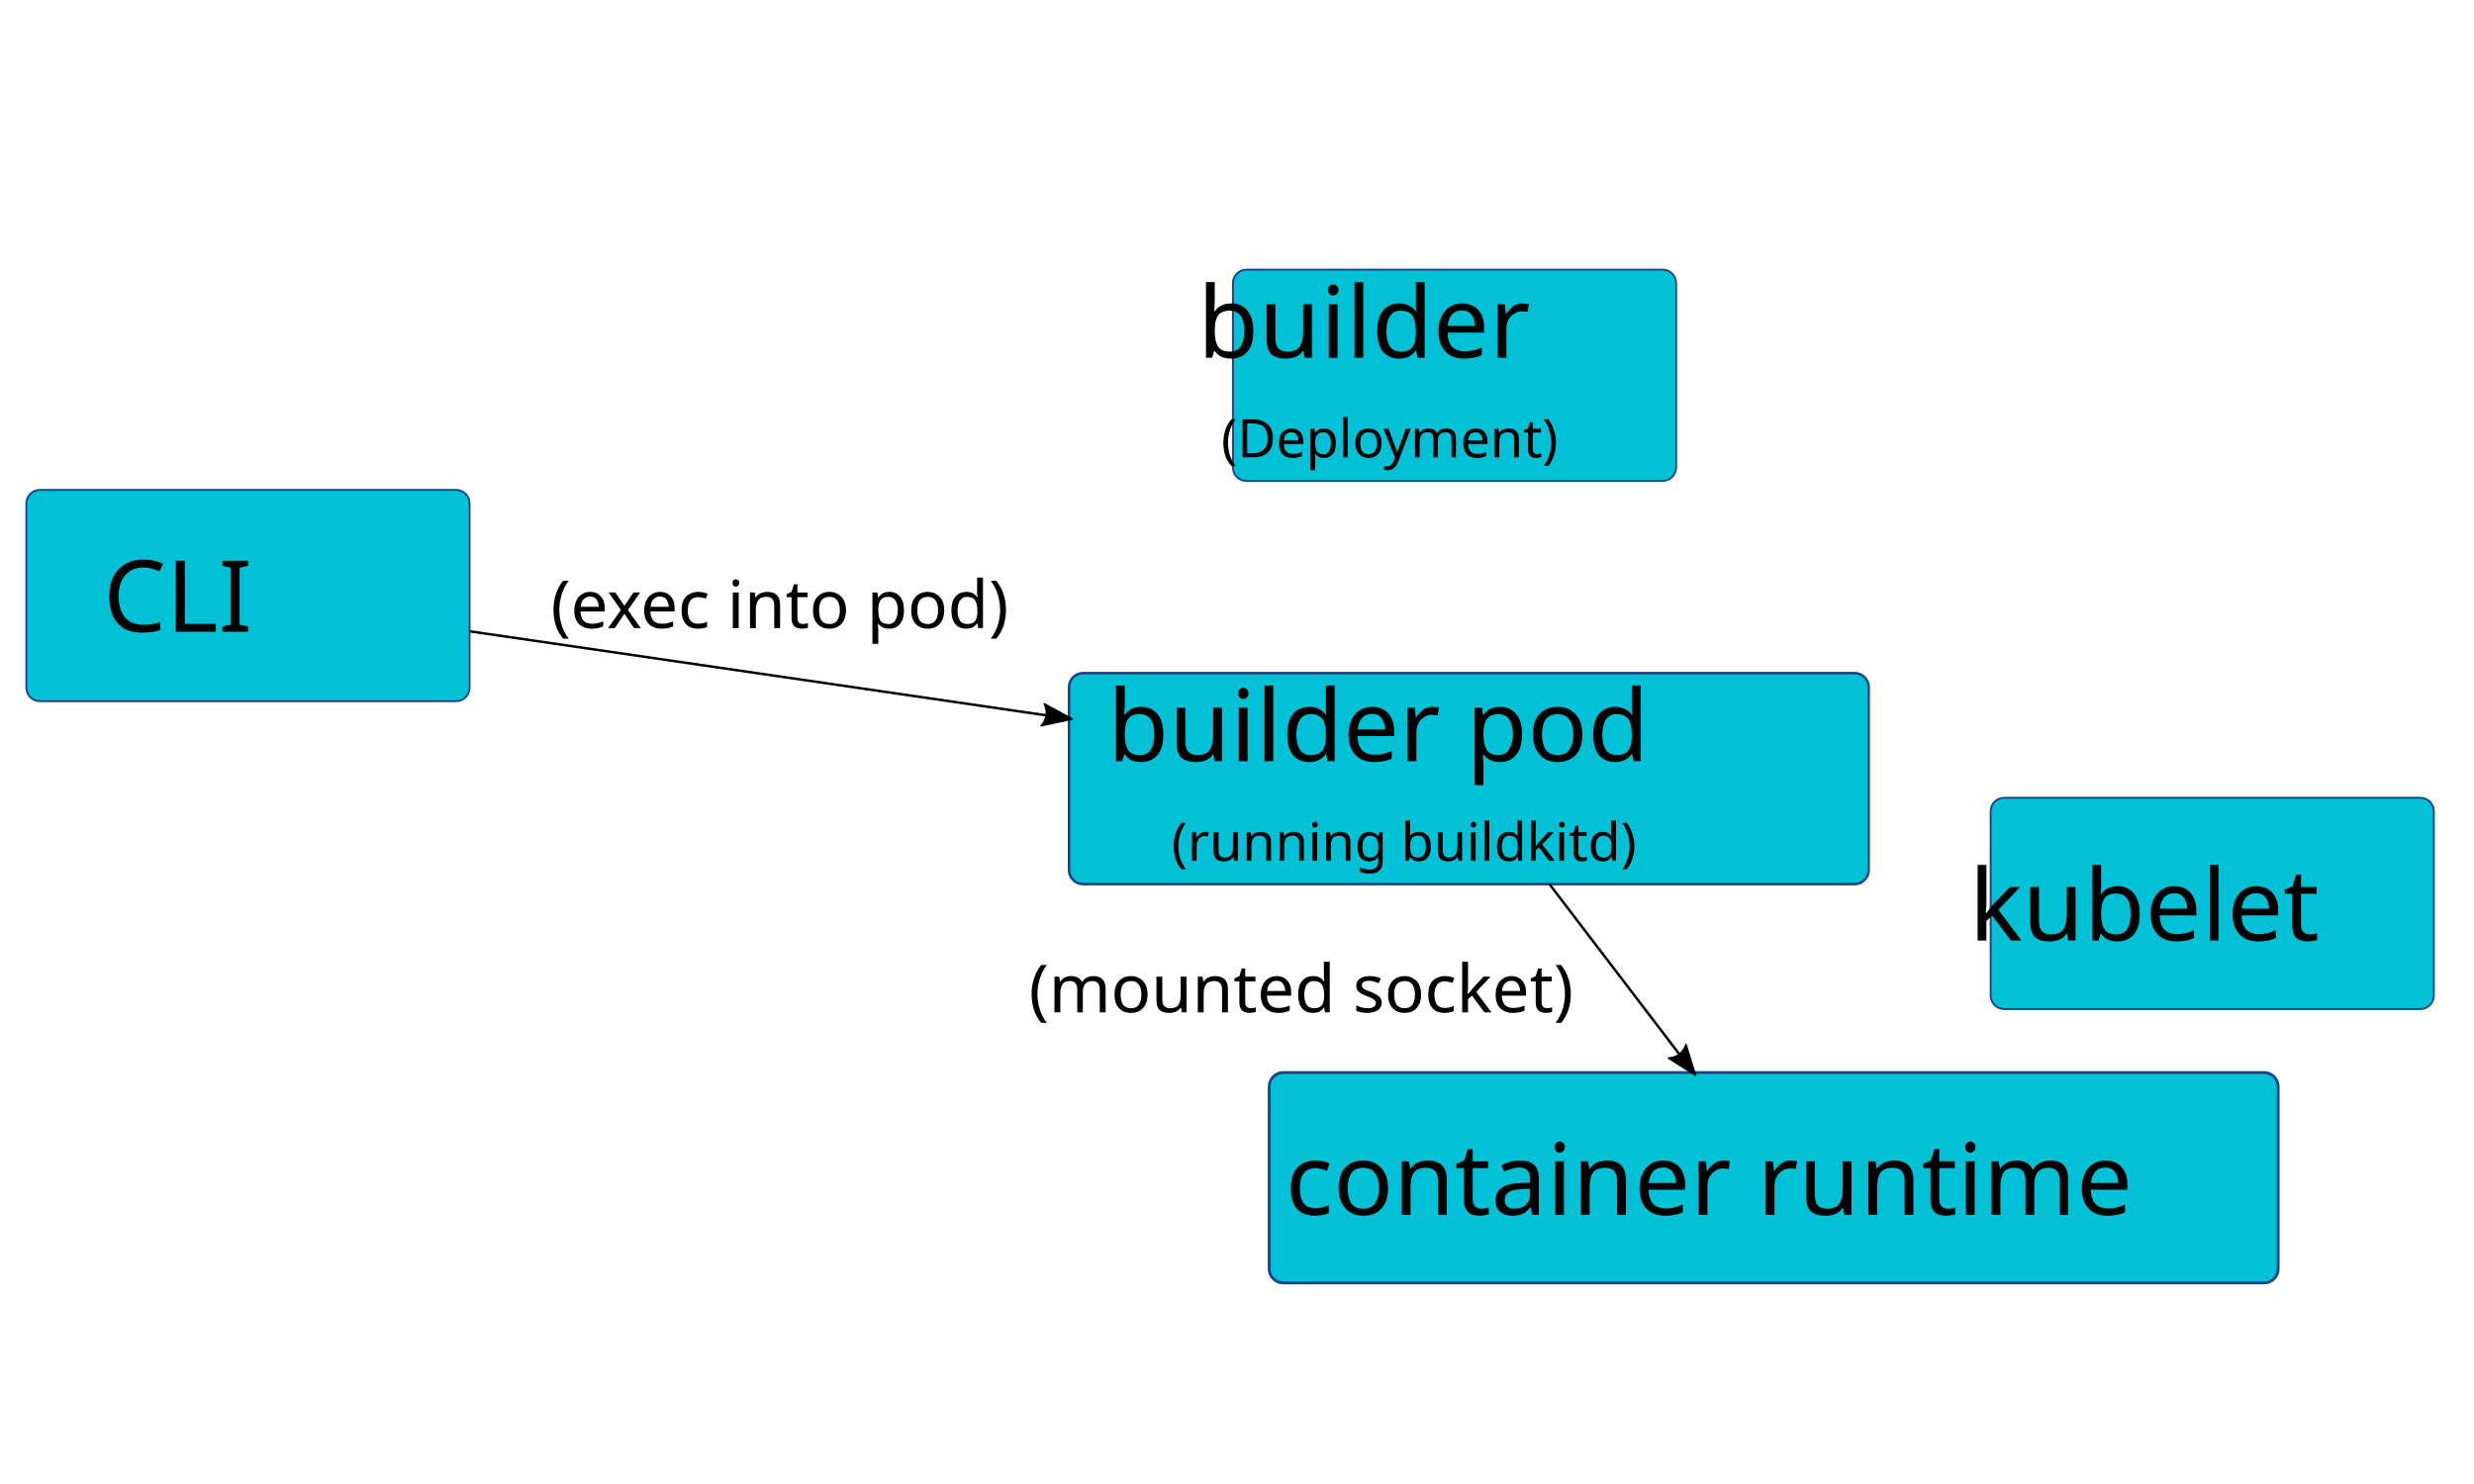
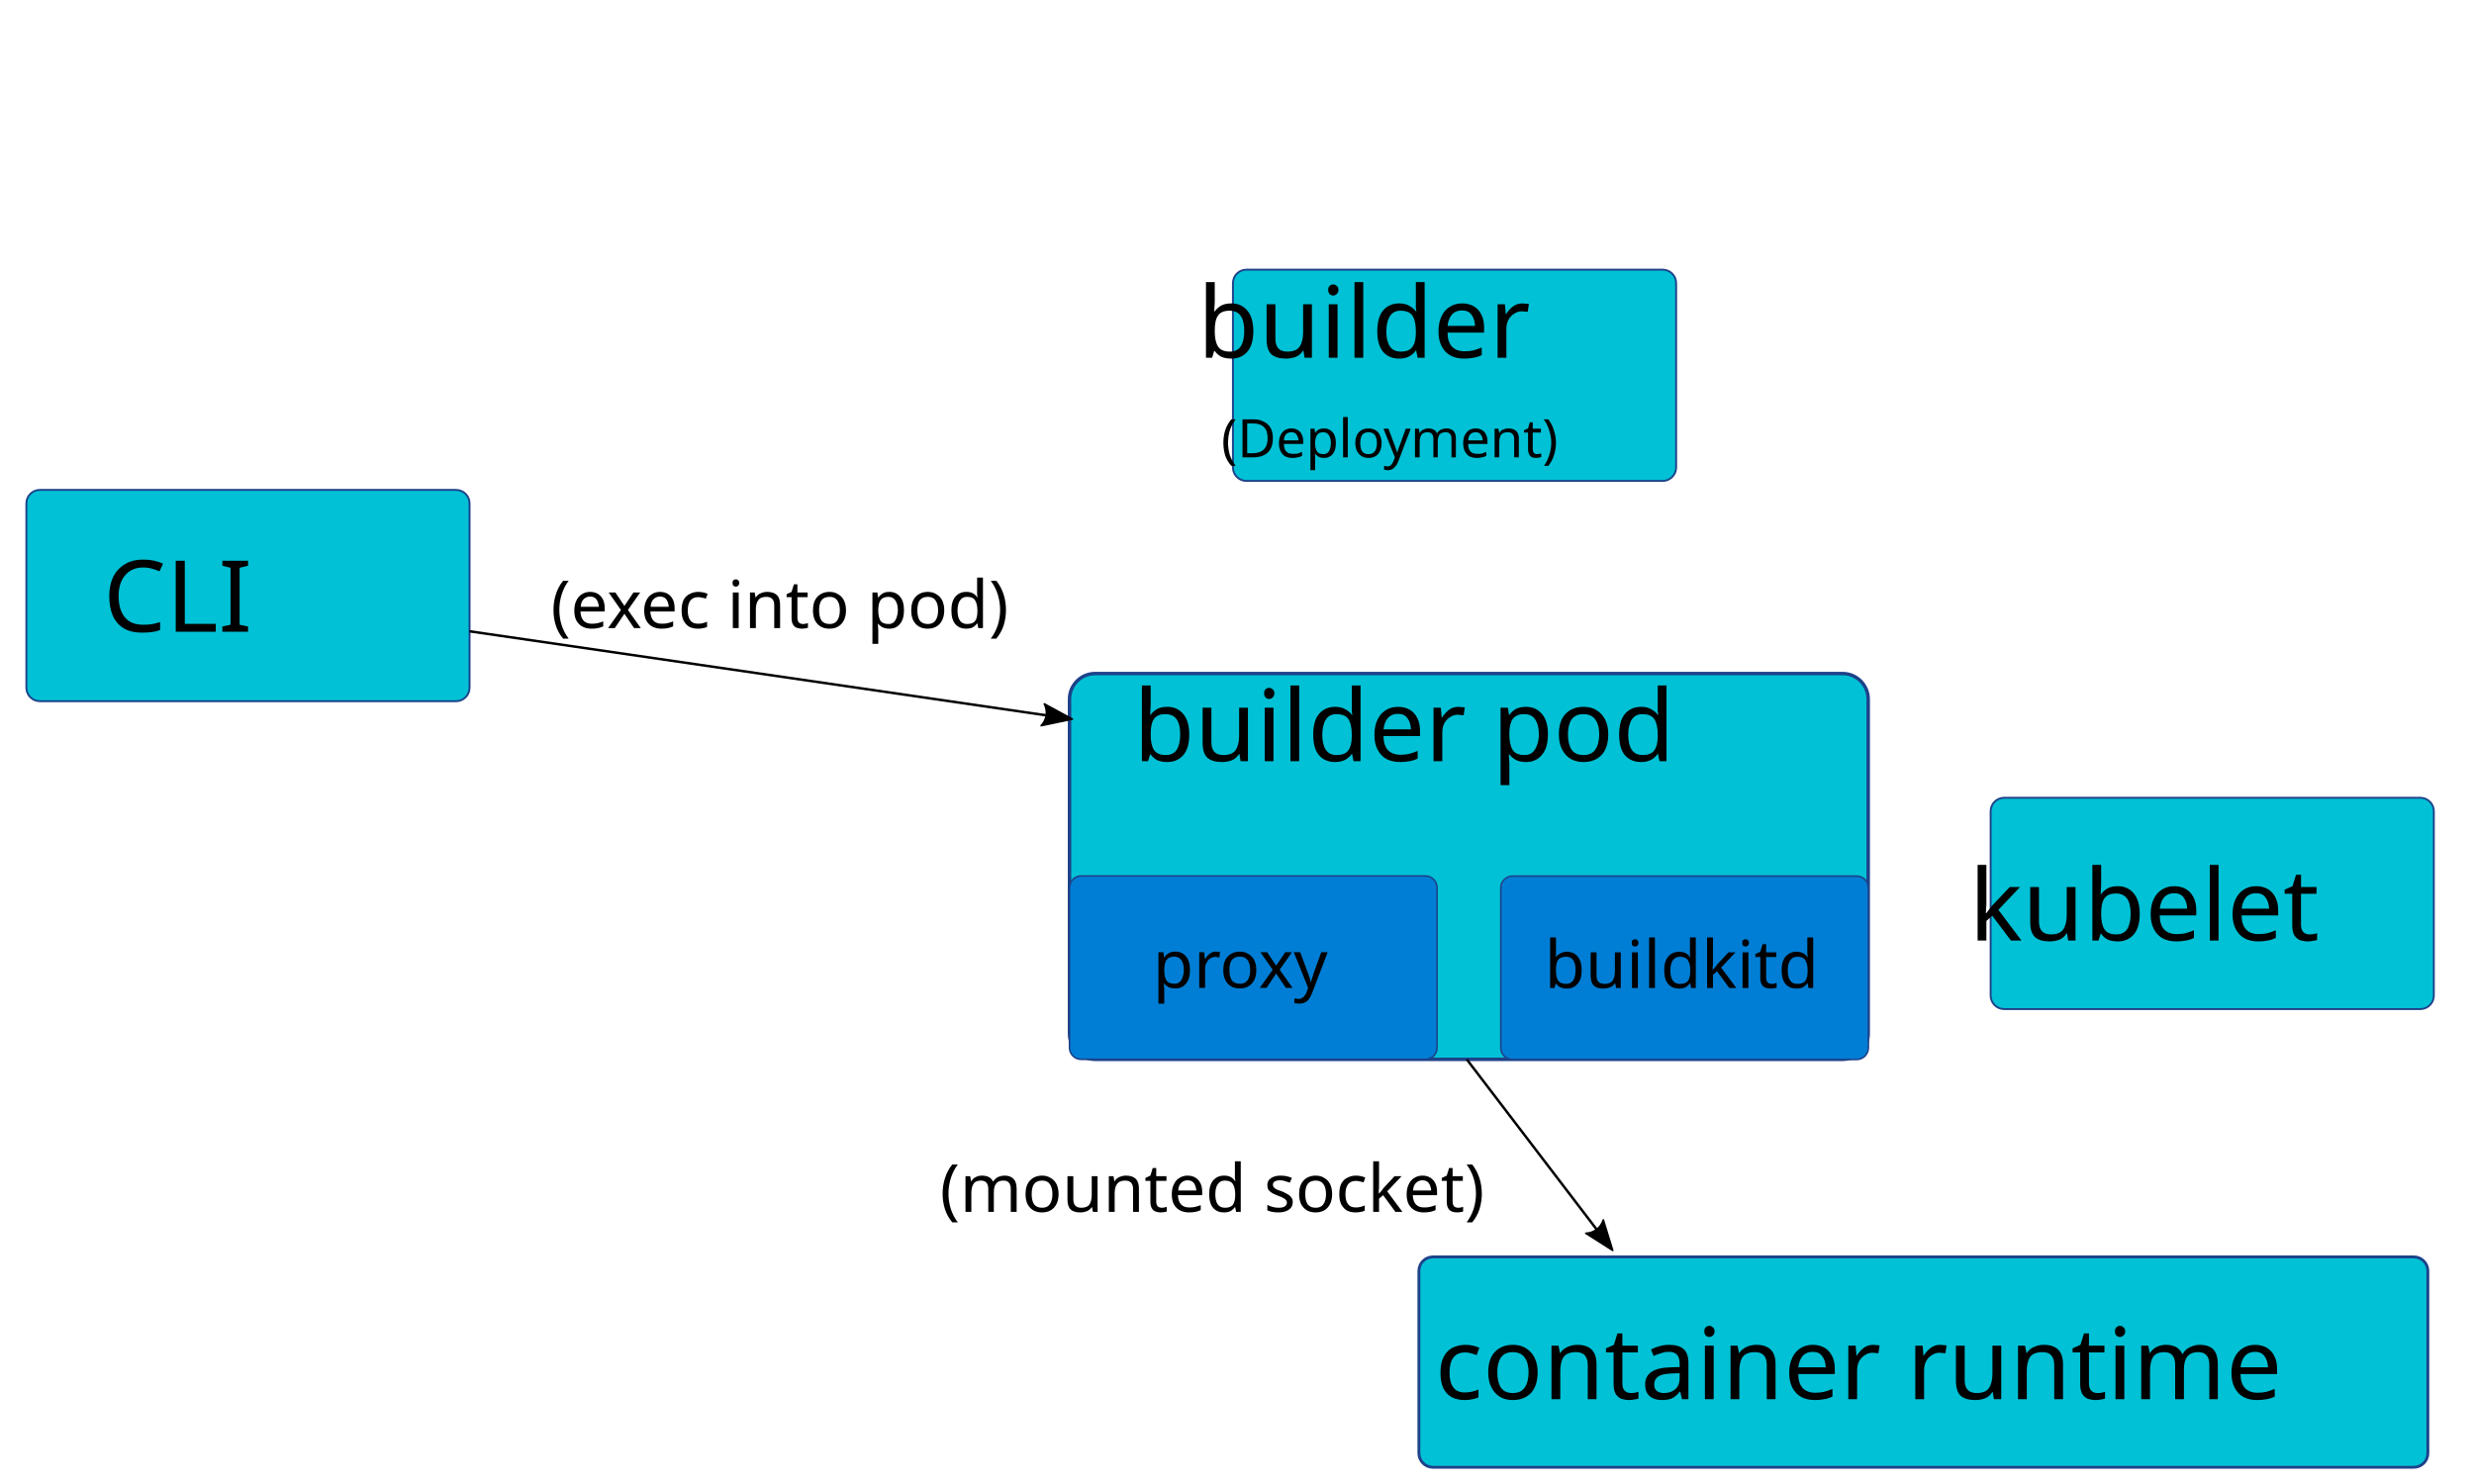
<svg xmlns="http://www.w3.org/2000/svg" width="500" height="300" viewBox="0 0 132.292 79.375" version="1.1" id="svg8">
  <defs id="defs2">
    <marker style="overflow:visible" id="marker5035" refX="0" refY="0" orient="auto">
      <path transform="matrix(-1.1,0,0,-1.1,-1.1,0)" d="M 8.719,4.034 -2.207,0.016 8.719,-4.002 c -1.745,2.372 -1.735,5.617 -6e-7,8.035 z" style="fill:#000000;fill-opacity:1;fill-rule:evenodd;stroke:#000000;stroke-width:0.625;stroke-linejoin:round;stroke-opacity:1" id="path5033" />
    </marker>
    <marker orient="auto" refY="0" refX="0" id="Arrow2Lend" style="overflow:visible">
      <path id="path4726" style="fill:#000000;fill-opacity:1;fill-rule:evenodd;stroke:#000000;stroke-width:0.625;stroke-linejoin:round;stroke-opacity:1" d="M 8.719,4.034 -2.207,0.016 8.719,-4.002 c -1.745,2.372 -1.735,5.617 -6e-7,8.035 z" transform="matrix(-1.1,0,0,-1.1,-1.1,0)" />
    </marker>
  </defs>
  <g id="layer1" transform="translate(60.09674,-145.225)">
+     <rect style="fill:#00c1d5;fill-opacity:1;stroke:#1d428a;stroke-width:0.185;stroke-opacity:1" id="rect4526-6-5" width="42.709" height="20.636" x="-2.907" y="181.251" ry="1.372" />
    <rect style="fill:#00c1d5;fill-opacity:1;stroke:#1d428a;stroke-width:0.102;stroke-opacity:1" id="rect4526" width="23.699" height="11.301" x="-58.687" y="171.429" ry="0.721" />
    <text xml:space="preserve" style="font-style:normal;font-weight:normal;font-size:5.326px;line-height:1.25;font-family:sans-serif;text-align:center;letter-spacing:0px;word-spacing:0px;text-anchor:middle;fill:#000000;fill-opacity:1;stroke:none;stroke-width:0.133" x="-47.137" y="179.019" id="text4530">
      <tspan id="tspan4528" x="-47.137" y="179.019" style="text-align:center;text-anchor:middle;stroke-width:0.133">CLI</tspan>
    </text>
    <rect style="fill:#00c1d5;fill-opacity:1;stroke:#1d428a;stroke-width:0.102;stroke-linejoin:round;stroke-opacity:1" id="rect4526-6" width="23.699" height="11.301" x="5.832" y="159.648" ry="0.721" />
+     <rect style="fill:#007ed5;fill-opacity:1;stroke:#1d428a;stroke-width:0.086;stroke-linejoin:round;stroke-opacity:1" id="rect4526-6-58" width="19.654" height="9.809" x="20.156" y="192.086" ry="0.625" />
    <text xml:space="preserve" style="font-style:normal;font-weight:normal;font-size:5.326px;line-height:1;font-family:sans-serif;text-align:center;letter-spacing:0px;word-spacing:0px;text-anchor:middle;fill:#000000;fill-opacity:1;stroke:none;stroke-width:0.133" x="17.681" y="164.363" id="text4530-7">
      <tspan id="tspan4561" x="17.681" y="164.363" style="line-height:1;text-align:center;text-anchor:middle;stroke-width:0.133">builder</tspan>
      <tspan id="tspan4565" x="17.681" y="169.69" style="font-size:2.841px;line-height:1;text-align:center;text-anchor:middle;stroke-width:0.133">(Deployment)</tspan>
    </text>
-     <rect style="fill:#00c1d5;fill-opacity:1;stroke:#1d428a;stroke-width:0.137;stroke-opacity:1" id="rect4526-6-5" width="42.757" height="11.287" x="-2.931" y="181.227" ry="0.751" />
    <text xml:space="preserve" style="font-style:normal;font-weight:normal;font-size:5.326px;line-height:1;font-family:sans-serif;text-align:center;letter-spacing:0px;word-spacing:0px;text-anchor:middle;fill:#000000;fill-opacity:1;stroke:none;stroke-width:0.133" x="18.448" y="185.935" id="text4530-7-6">
-       <tspan id="tspan4565-9" x="18.448" y="185.935" style="font-size:5.326px;line-height:1;text-align:center;text-anchor:middle;stroke-width:0.133">builder pod</tspan>
-       <tspan x="18.448" y="191.262" style="font-size:2.841px;line-height:0.9;text-align:center;text-anchor:middle;stroke-width:0.133" id="tspan5067">(running buildkitd)</tspan>
+       <tspan x="18.448" y="185.935" style="font-size:5.326px;line-height:1;text-align:center;text-anchor:middle;stroke-width:0.133" id="tspan5067">builder pod</tspan>
    </text>
    <rect style="fill:#00c1d5;fill-opacity:1;stroke:#1d428a;stroke-width:0.102;stroke-opacity:1" id="rect4526-6-1" width="23.699" height="11.301" x="46.349" y="187.896" ry="0.721" />
    <text xml:space="preserve" style="font-style:normal;font-weight:normal;font-size:5.326px;line-height:1;font-family:sans-serif;text-align:center;letter-spacing:0px;word-spacing:0px;text-anchor:middle;fill:#000000;fill-opacity:1;stroke:none;stroke-width:0.133" x="58.02" y="195.532" id="text4530-7-2">
      <tspan id="tspan4565-0" x="58.02" y="195.532" style="font-size:5.326px;line-height:1;text-align:center;text-anchor:middle;stroke-width:0.133">kubelet</tspan>
    </text>
-     <rect style="fill:#00c1d5;fill-opacity:1;stroke:#1d428a;stroke-width:0.153;stroke-opacity:1" id="rect4526-6-5-9" width="53.952" height="11.252" x="7.771" y="202.593" ry="0.751" />
-     <text xml:space="preserve" style="font-style:normal;font-weight:normal;font-size:5.326px;line-height:1;font-family:sans-serif;text-align:center;letter-spacing:0px;word-spacing:0px;text-anchor:middle;fill:#000000;fill-opacity:1;stroke:none;stroke-width:0.133" x="34.742" y="210.204" id="text4530-7-6-3">
-       <tspan x="34.742" y="210.204" style="font-size:5.326px;line-height:1;text-align:center;text-anchor:middle;stroke-width:0.133" id="tspan4661">container runtime</tspan>
+     <rect style="fill:#00c1d5;fill-opacity:1;stroke:#1d428a;stroke-width:0.153;stroke-opacity:1" id="rect4526-6-5-9" width="53.952" height="11.252" x="15.776" y="212.453" ry="0.751" />
+     <text xml:space="preserve" style="font-style:normal;font-weight:normal;font-size:5.326px;line-height:1;font-family:sans-serif;text-align:center;letter-spacing:0px;word-spacing:0px;text-anchor:middle;fill:#000000;fill-opacity:1;stroke:none;stroke-width:0.133" x="42.746" y="220.065" id="text4530-7-6-3">
+       <tspan x="42.746" y="220.065" style="font-size:5.326px;line-height:1;text-align:center;text-anchor:middle;stroke-width:0.133" id="tspan4661">container runtime</tspan>
    </text>
    <path style="fill:none;fill-rule:evenodd;stroke:#000000;stroke-width:0.133;stroke-linecap:butt;stroke-linejoin:miter;stroke-miterlimit:4;stroke-dasharray:none;stroke-opacity:1;marker-end:url(#Arrow2Lend)" d="m -34.989,178.991 32.058,4.673" id="path4703" />
-     <path style="fill:none;fill-rule:evenodd;stroke:#000000;stroke-width:0.133px;stroke-linecap:butt;stroke-linejoin:miter;stroke-opacity:1;marker-end:url(#marker5035)" d="M 22.757,192.514 30.452,202.593" id="path5025" />
-     <text xml:space="preserve" style="font-style:normal;font-weight:normal;font-size:5.326px;line-height:1.25;font-family:sans-serif;letter-spacing:0px;word-spacing:0px;fill:#000000;fill-opacity:1;stroke:none;stroke-width:0.133" x="-5.075" y="199.37" id="text5077">
-       <tspan id="tspan5075" x="-5.075" y="199.37" style="font-size:3.551px;stroke-width:0.133">(mounted socket)</tspan>
+     <path style="fill:none;fill-rule:evenodd;stroke:#000000;stroke-width:0.133px;stroke-linecap:butt;stroke-linejoin:miter;stroke-opacity:1;marker-end:url(#marker5035)" d="m 18.335,201.887 7.695,10.078" id="path5025" />
+     <text xml:space="preserve" style="font-style:normal;font-weight:normal;font-size:5.326px;line-height:1.25;font-family:sans-serif;letter-spacing:0px;word-spacing:0px;fill:#000000;fill-opacity:1;stroke:none;stroke-width:0.133" x="-9.832" y="210.042" id="text5077">
+       <tspan id="tspan5075" x="-9.832" y="210.042" style="font-size:3.551px;stroke-width:0.133">(mounted socket)</tspan>
+     </text>
+     <text xml:space="preserve" style="font-style:normal;font-weight:normal;font-size:5.326px;line-height:1.25;font-family:sans-serif;letter-spacing:0px;word-spacing:0px;fill:#000000;fill-opacity:1;stroke:none;stroke-width:0.133" x="22.498" y="198.071" id="text5077-00">
+       <tspan id="tspan5075-8" x="22.498" y="198.071" style="font-size:3.551px;stroke-width:0.133">buildkitd</tspan>
+     </text>
+     <rect style="fill:#007ed5;fill-opacity:1;stroke:#1d428a;stroke-width:0.086;stroke-linejoin:round;stroke-opacity:1" id="rect4526-6-58-4" width="19.654" height="9.809" x="-2.907" y="192.078" ry="0.625" />
+     <text xml:space="preserve" style="font-style:normal;font-weight:normal;font-size:5.326px;line-height:1.25;font-family:sans-serif;letter-spacing:0px;word-spacing:0px;fill:#000000;fill-opacity:1;stroke:none;stroke-width:0.133" x="1.552" y="198.063" id="text5077-00-0">
+       <tspan id="tspan5075-8-6" x="1.552" y="198.063" style="font-size:3.551px;stroke-width:0.133">proxy</tspan>
    </text>
    <text xml:space="preserve" style="font-style:normal;font-weight:normal;font-size:5.326px;line-height:1.25;font-family:sans-serif;letter-spacing:0px;word-spacing:0px;fill:#000000;fill-opacity:1;stroke:none;stroke-width:0.133" x="-30.641" y="178.821" id="text5077-0">
      <tspan id="tspan5075-6" x="-30.641" y="178.821" style="font-size:3.551px;stroke-width:0.133">(exec into pod)</tspan>
    </text>
  </g>
</svg>
